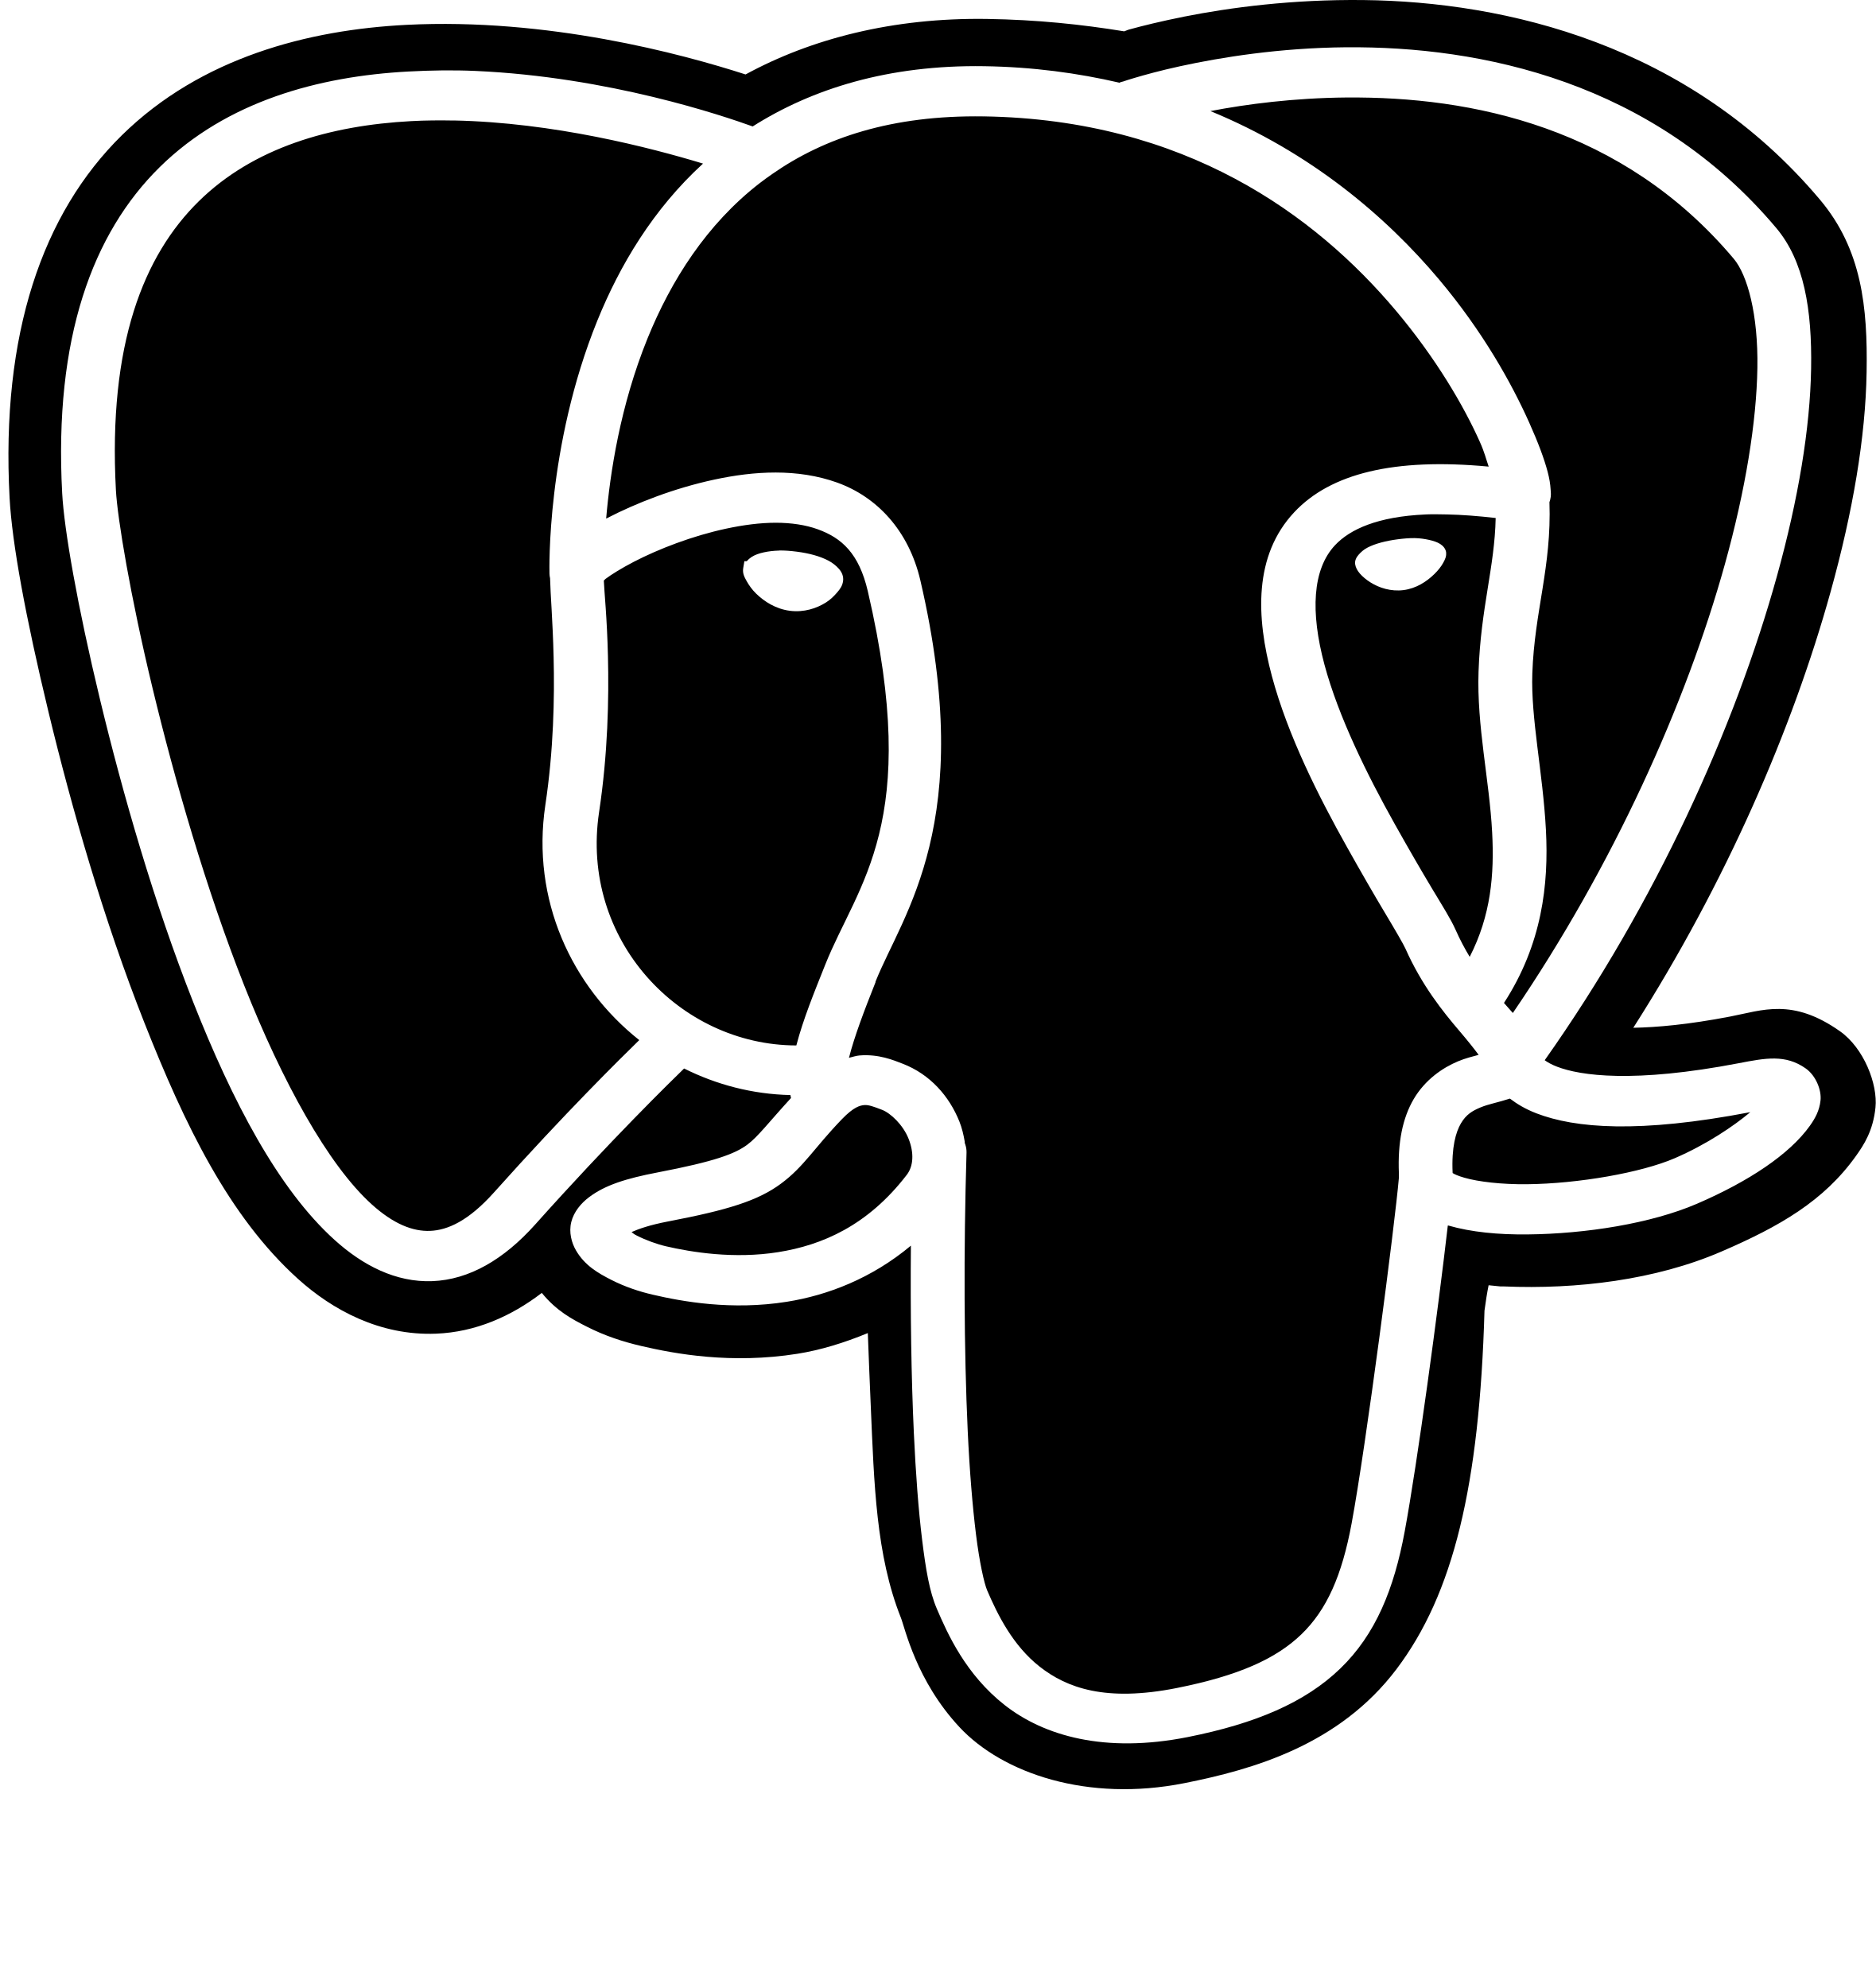
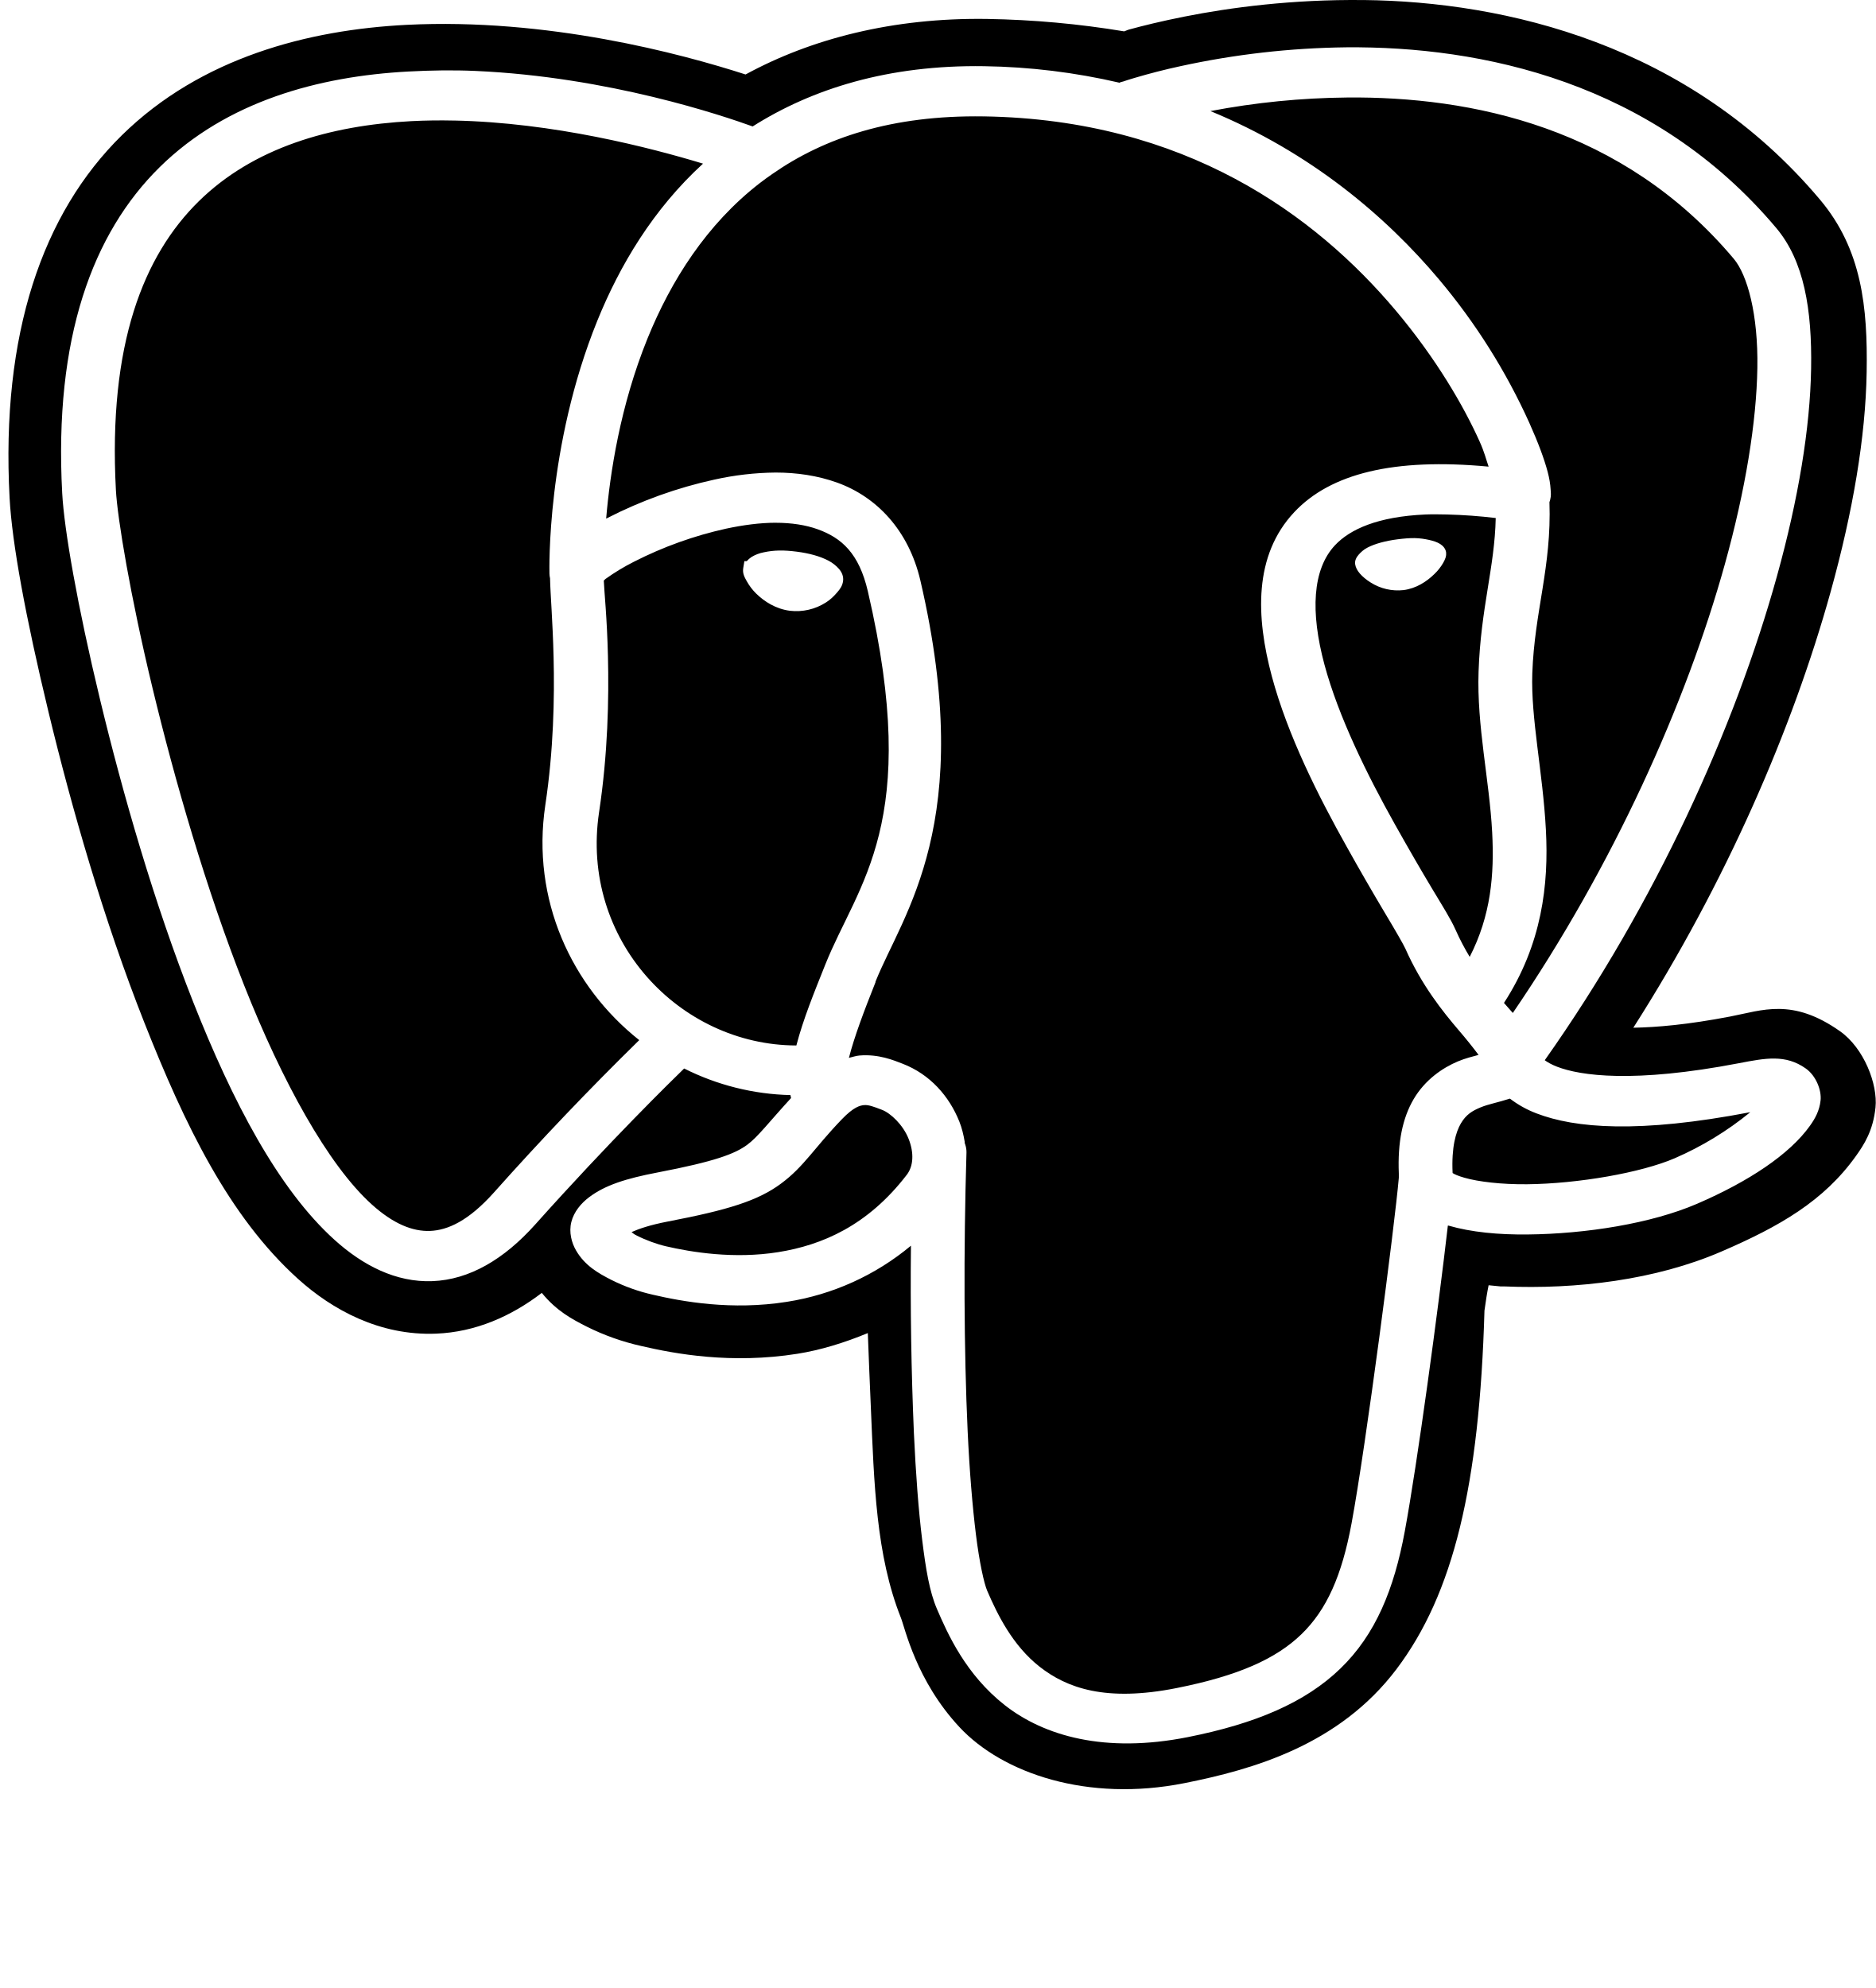
- <svg xmlns="http://www.w3.org/2000/svg" id="svg2" xml:space="preserve" height="100" viewBox="0 0 75.48 80" width="94.35" version="1.1">
-   <g id="orginal" stroke="#000" transform="matrix(0.1754593,0,0,0.1631462,0.09520117,-0.4837072)" stroke-miterlimit="4" fill-rule="nonzero">
- 	</g>
-   <path id="path6" fill="#000" d="m54.861,0.002c-2.862-0.032-5.363,0.3-7.201,0.665-0.919,0.183-1.682,0.37-2.234,0.523-0.082,0.023-0.118,0.05-0.19,0.071-1.704-0.278-3.515-0.469-5.515-0.499-3.802-0.058-7.09,0.801-9.72,2.234-2.599-0.839-7.969-2.283-13.643-1.996-3.944,0.199-8.266,1.309-11.456,4.445s-4.871,7.992-4.516,14.593c0.098,1.822,0.642,4.782,1.569,8.628,0.927,3.846,2.226,8.369,3.85,12.478,1.624,4.109,3.401,7.804,6.18,10.315,1.389,1.255,3.305,2.299,5.562,2.21,1.581-0.062,3.02-0.695,4.254-1.64,0.601,0.735,1.222,1.057,1.806,1.355,0.737,0.375,1.468,0.612,2.21,0.784,1.333,0.31,3.601,0.734,6.275,0.309,0.911-0.145,1.871-0.436,2.828-0.832,0.037,0.994,0.076,1.964,0.119,2.947,0.134,3.106,0.208,5.99,1.212,8.509,0.163,0.408,0.611,2.526,2.353,4.397s5.166,3.033,9.056,2.258c2.74-0.546,6.217-1.522,8.533-4.587,2.291-3.033,3.338-7.377,3.541-14.427,0.051-0.38,0.104-0.719,0.166-1.022l0.475,0.048h0.143c2.927,0.124,6.094-0.257,8.746-1.402,2.35-1.014,4.125-2.036,5.419-3.85,0.323-0.454,0.688-1.013,0.784-1.949,0.096-0.936-0.466-2.388-1.426-3.066-1.919-1.356-3.125-0.843-4.421-0.594-1.711,0.328-2.95,0.434-3.898,0.452,3.731-5.844,6.413-12.049,7.938-17.54,0.901-3.243,1.407-6.228,1.45-8.842,0.045-2.615-0.192-4.941-1.876-6.941-5.262-6.252-12.648-7.97-18.373-8.034zm-0.689,1.901c5.415-0.047,12.337,1.373,17.303,7.273,1.117,1.327,1.442,3.27,1.402,5.657-0.04,2.387-0.51,5.24-1.379,8.366-1.685,6.064-4.862,13.128-9.341,19.466,0.11,0.079,0.266,0.172,0.499,0.261,0.934,0.359,3.064,0.674,7.32-0.143,1.071-0.206,1.871-0.362,2.686,0.214,0.407,0.288,0.637,0.866,0.594,1.283-0.043,0.417-0.223,0.734-0.428,1.022-0.82,1.15-2.46,2.239-4.54,3.137-1.845,0.796-4.475,1.212-6.821,1.236-1.173,0.012-2.265-0.091-3.185-0.357-0.007-0.002-0.016,0.002-0.024,0-0.384,3.35-1.228,9.582-1.735,12.312-0.428,2.311-1.167,4.138-2.591,5.514s-3.425,2.217-6.132,2.757c-3.348,0.667-5.794-0.051-7.368-1.283-1.574-1.233-2.303-2.873-2.733-3.874-0.298-0.692-0.447-1.587-0.594-2.781s-0.257-2.654-0.333-4.302c-0.104-2.246-0.142-4.837-0.119-7.534-1.577,1.319-3.356,1.998-4.991,2.258-2.222,0.354-4.21-0.009-5.395-0.285-0.553-0.128-1.121-0.318-1.664-0.594-0.543-0.276-1.074-0.582-1.426-1.188-0.176-0.303-0.293-0.726-0.19-1.141,0.103-0.415,0.393-0.756,0.713-0.998,0.64-0.485,1.48-0.753,2.757-0.998,2.317-0.444,3.116-0.749,3.613-1.117,0.428-0.317,0.866-0.904,1.759-1.878-0.004-0.04-0.021-0.079-0.024-0.119-1.532-0.035-2.975-0.418-4.278-1.069-0.487,0.473-2.974,2.901-5.989,6.275-1.264,1.413-2.658,2.223-4.136,2.282-1.478,0.058-2.811-0.638-3.945-1.664-2.268-2.051-4.104-5.57-5.679-9.555-1.576-3.986-2.844-8.413-3.755-12.193-0.911-3.78-1.442-6.827-1.521-8.295-0.336-6.248,1.225-10.463,3.922-13.12,2.697-2.656,6.403-3.658,10.006-3.85,0.901-0.048,1.8-0.063,2.686-0.024,5.388,0.236,9.998,1.813,11.171,2.234,2.395-1.517,5.461-2.483,9.317-2.424,1.961,0.03,3.761,0.275,5.443,0.665,0.031-0.014,0.032-0.018,0.048-0.024,0.031-0.013,0.069-0.015,0.095-0.024,0.104-0.037,0.248-0.082,0.452-0.143,0.408-0.121,1.04-0.298,1.854-0.475,1.628-0.354,3.971-0.737,6.679-0.761zm0.024,2.02c-2.135,0.018-4.037,0.267-5.49,0.547,4.029,1.656,7.06,4.232,9.198,6.774,1.761,2.093,2.925,4.185,3.636,5.776,0.356,0.795,0.601,1.452,0.737,1.973,0.068,0.26,0.105,0.479,0.119,0.713,0.007,0.117,0.028,0.227-0.024,0.428-0.005,0.019-0.017,0.049-0.024,0.071,0.09,2.617-0.604,4.392-0.689,6.893-0.064,1.819,0.423,3.967,0.547,6.298,0.116,2.193-0.153,4.598-1.688,6.964,0.122,0.139,0.239,0.269,0.357,0.404,4.042-5.926,6.98-12.475,8.533-18.063,0.836-3.009,1.271-5.731,1.307-7.891,0.036-2.16-0.401-3.744-0.951-4.397-4.472-5.313-10.564-6.532-15.568-6.489zm-14.617,0.761c-3.7-0.056-6.407,0.861-8.485,2.305-0.175,0.121-0.357,0.252-0.523,0.38-2.141,1.657-3.572,3.925-4.516,6.251-1.101,2.714-1.509,5.428-1.664,7.249,0.017-0.009,0.031-0.015,0.048-0.024,1.153-0.597,2.682-1.197,4.302-1.545,0.81-0.174,1.635-0.286,2.472-0.285,0.836,0,1.68,0.12,2.472,0.404,1.583,0.568,2.878,1.91,3.351,3.945,2.271,9.767-0.708,13.394-1.806,16.138-0.001,0.002,0.001,0.022,0,0.024-0.462,1.158-0.85,2.185-1.069,3.042,0.142-0.034,0.288-0.084,0.428-0.095,0.775-0.063,1.374,0.194,1.735,0.333,1.103,0.425,1.874,1.307,2.282,2.329,0.102,0.255,0.166,0.531,0.214,0.808a1.085,1.008,0,0,1,0,0.048c0.004,0.024,0.02,0.047,0.024,0.071a1.085,1.008,0,0,1,0.048,0.309c-0.12,3.984-0.102,7.988,0.048,11.218,0.075,1.615,0.194,3.039,0.333,4.159,0.139,1.121,0.328,1.97,0.452,2.258,0.413,0.959,1.024,2.211,2.115,3.066,1.091,0.855,2.655,1.425,5.514,0.856,2.479-0.494,3.994-1.176,5.015-2.163,1.021-0.987,1.63-2.363,2.02-4.468,0.579-3.117,1.741-12.047,1.901-13.904-0.003-0.042,0.002-0.077,0-0.119a1.085,1.009,0,0,1,0,-0.048c-0.054-1.267,0.155-2.245,0.594-2.995,0.46-0.783,1.167-1.264,1.783-1.521,0.303-0.127,0.594-0.197,0.832-0.261-0.185-0.25-0.445-0.577-0.784-0.974-0.657-0.771-1.507-1.826-2.163-3.304-0.07-0.158-0.402-0.733-0.832-1.45-0.43-0.717-0.954-1.626-1.521-2.638-1.135-2.025-2.377-4.479-3.018-6.869-0.641-2.39-0.738-4.861,0.903-6.607,1.455-1.548,3.993-2.19,7.819-1.83-0.111-0.318-0.167-0.575-0.357-0.998-0.641-1.433-1.754-3.349-3.375-5.276-3.244-3.854-8.479-7.696-16.591-7.82zm-21.32,0.166c-0.573-0.011-1.137-0.007-1.711,0.024-3.26,0.174-6.351,1.06-8.556,3.232-2.205,2.172-3.645,5.727-3.328,11.622,0.06,1.115,0.578,4.247,1.474,7.962,0.895,3.715,2.157,8.093,3.684,11.955,1.527,3.862,3.374,7.227,5.134,8.818,0.88,0.795,1.654,1.097,2.353,1.069,0.699-0.028,1.539-0.396,2.567-1.545,2.863-3.202,5.109-5.412,5.847-6.132-2.724-2.159-4.351-5.655-3.779-9.46,0.333-2.215,0.372-4.302,0.333-5.942-0.036-1.507-0.128-2.513-0.143-3.185a1.094,1.017,0,0,1,-0.024,-0.19s0-0.023,0-0.024c-0.002-0.068-0.131-5.083,1.925-10.149,0.905-2.231,2.244-4.485,4.254-6.322-2.123-0.643-6.017-1.655-10.03-1.735zm39.098,15.853c-1.925,0.085-3.036,0.597-3.636,1.236-0.915,0.973-0.993,2.693-0.428,4.801s1.73,4.457,2.828,6.417c0.549,0.98,1.066,1.872,1.497,2.591,0.431,0.719,0.758,1.23,0.951,1.664,0.181,0.408,0.37,0.761,0.57,1.093,0.854-1.669,0.994-3.307,0.903-5.015-0.112-2.108-0.623-4.279-0.547-6.465,0.088-2.567,0.649-4.193,0.689-6.18-0.708-0.081-1.37-0.132-1.949-0.143-0.309-0.006-0.604-0.012-0.879,0zm-26.144,0.333c-0.628-0-1.313,0.091-1.996,0.238-1.366,0.293-2.723,0.821-3.708,1.331-0.492,0.255-0.906,0.512-1.141,0.689-0.041,0.031-0.042,0.046-0.071,0.071,0.017,0.441,0.129,1.481,0.166,3.042,0.041,1.711-0.001,3.913-0.357,6.275-0.772,5.13,3.233,9.381,7.938,9.388,0.274-1.054,0.715-2.128,1.165-3.256,1.312-3.282,3.885-5.675,1.711-15.021-0.355-1.526-1.053-2.148-2.02-2.496-0.484-0.174-1.06-0.261-1.688-0.261zm25.717,0.618c0.213,0.005,0.398,0.033,0.57,0.071s0.33,0.088,0.452,0.166,0.217,0.193,0.238,0.333c0.001,0.007-0.001,0.017,0,0.024,0.014,0.138-0.04,0.263-0.119,0.404-0.082,0.148-0.204,0.303-0.357,0.452-0.304,0.297-0.725,0.576-1.236,0.642-0.51,0.066-0.987-0.092-1.331-0.309-0.172-0.108-0.321-0.233-0.428-0.357s-0.17-0.246-0.19-0.38c-0.02-0.14,0.049-0.275,0.143-0.38,0.094-0.106,0.202-0.205,0.357-0.285,0.31-0.161,0.738-0.271,1.212-0.333,0.237-0.031,0.477-0.052,0.689-0.048zm-25.574,0.499c0.223-0.005,0.466,0.016,0.713,0.048,0.494,0.064,0.923,0.181,1.26,0.357,0.168,0.088,0.313,0.203,0.428,0.333s0.196,0.301,0.166,0.499c-0.028,0.186-0.118,0.313-0.238,0.452-0.12,0.139-0.265,0.287-0.452,0.404-0.373,0.235-0.885,0.406-1.45,0.333-0.565-0.073-1.029-0.371-1.355-0.689-0.163-0.159-0.288-0.334-0.38-0.499-0.092-0.165-0.175-0.313-0.143-0.523l0.048-0.285h0.095c0.051-0.059,0.128-0.126,0.19-0.166,0.148-0.095,0.311-0.149,0.499-0.19,0.188-0.041,0.395-0.066,0.618-0.071zm29.401,22.056c-0.476,0.156-0.861,0.219-1.188,0.357-0.327,0.137-0.575,0.285-0.784,0.642-0.203,0.346-0.383,0.956-0.333,1.996,0.056,0.041,0.21,0.114,0.475,0.19,0.554,0.16,1.49,0.272,2.519,0.261,2.059-0.021,4.595-0.464,5.942-1.046,1.281-0.553,2.378-1.296,3.042-1.854-4.492,0.862-7.049,0.646-8.604,0.048-0.449-0.173-0.783-0.377-1.069-0.594zm-25.979,0.261c-0.172,0.014-0.425,0.073-0.903,0.57-1.125,1.168-1.521,1.904-2.448,2.591-0.927,0.687-2.135,1.061-4.54,1.521-0.761,0.146-1.183,0.301-1.474,0.428,0.093,0.07,0.07,0.069,0.214,0.143,0.349,0.178,0.801,0.343,1.165,0.428,1.037,0.241,2.745,0.519,4.516,0.238s3.608-1.065,5.181-3.114c0.27-0.352,0.295-0.889,0.071-1.45-0.223-0.56-0.72-1.03-1.069-1.165-0.34-0.131-0.541-0.204-0.712-0.19z" />
+ <svg xmlns="http://www.w3.org/2000/svg" height="100" viewBox="0 0 75.48 80" width="94.35">
+   <path d="M54.861.002c-2.862-.032-5.363.3-7.201.666-.919.182-1.682.37-2.234.522-.082.023-.118.05-.19.072a37.385 37.385 0 00-5.515-.5c-3.802-.057-7.09.802-9.72 2.235C27.402 2.158 22.032.714 16.358 1c-3.944.2-8.266 1.31-11.456 4.445S.032 13.437.386 20.038c.098 1.821.642 4.782 1.569 8.627.927 3.846 2.226 8.37 3.85 12.478 1.625 4.11 3.402 7.805 6.18 10.315 1.389 1.256 3.305 2.3 5.561 2.21 1.581-.062 3.02-.694 4.255-1.64.601.736 1.222 1.058 1.806 1.356a9.56 9.56 0 002.21.784c1.333.31 3.602.734 6.275.309.912-.145 1.872-.436 2.828-.832.037.995.077 1.964.12 2.947.133 3.107.208 5.99 1.211 8.51.163.407.611 2.525 2.353 4.396s5.167 3.033 9.056 2.258c2.74-.546 6.217-1.522 8.533-4.587 2.29-3.033 3.337-7.377 3.54-14.427.052-.38.105-.72.167-1.022l.476.047h.142c2.927.124 6.094-.256 8.747-1.402 2.35-1.014 4.125-2.036 5.419-3.85.323-.454.688-1.013.784-1.95.096-.935-.466-2.387-1.426-3.065-1.92-1.356-3.125-.843-4.42-.594-1.712.328-2.95.434-3.899.451 3.73-5.843 6.413-12.049 7.939-17.54.9-3.243 1.406-6.227 1.45-8.841.044-2.615-.193-4.941-1.877-6.942C67.973 1.782 60.587.064 54.862.001zm-.689 1.902c5.415-.047 12.337 1.372 17.303 7.272 1.117 1.328 1.442 3.27 1.402 5.657-.04 2.387-.51 5.24-1.378 8.366-1.685 6.065-4.862 13.128-9.34 19.466.11.08.265.172.498.262.934.36 3.064.674 7.32-.143 1.072-.206 1.872-.362 2.686.214.408.288.638.866.595 1.283-.044.417-.223.735-.428 1.022-.82 1.15-2.46 2.24-4.54 3.138-1.845.796-4.475 1.212-6.821 1.236-1.173.012-2.265-.09-3.185-.357-.007-.002-.017.002-.024 0-.384 3.35-1.228 9.582-1.735 12.312-.428 2.31-1.167 4.138-2.59 5.514s-3.426 2.218-6.133 2.757c-3.348.667-5.793-.05-7.368-1.283-1.574-1.233-2.302-2.873-2.733-3.874-.298-.692-.446-1.587-.594-2.781s-.257-2.654-.333-4.302a141.304 141.304 0 01-.119-7.534 10.27 10.27 0 01-4.99 2.258c-2.223.353-4.211-.01-5.396-.286a7.329 7.329 0 01-1.664-.594c-.543-.276-1.074-.581-1.426-1.188-.176-.304-.293-.726-.19-1.141.103-.415.393-.756.713-.998.64-.485 1.48-.754 2.757-.998 2.317-.444 3.116-.75 3.613-1.118.428-.317.866-.903 1.759-1.877-.004-.04-.021-.079-.024-.119a10.035 10.035 0 01-4.278-1.07c-.487.474-2.974 2.902-5.99 6.275-1.264 1.413-2.658 2.224-4.135 2.282-1.478.058-2.811-.639-3.946-1.664-2.268-2.05-4.103-5.57-5.679-9.555-1.576-3.986-2.844-8.413-3.755-12.193-.911-3.78-1.442-6.827-1.521-8.295C2.166 13.6 3.727 9.385 6.424 6.728c2.697-2.656 6.403-3.658 10.006-3.85.9-.048 1.8-.063 2.686-.024 5.388.236 9.998 1.813 11.17 2.234 2.396-1.517 5.462-2.483 9.318-2.424a25.67 25.67 0 015.443.665c.03-.014.031-.017.047-.023.031-.013.07-.015.095-.024.104-.037.248-.082.452-.143a25.45 25.45 0 011.854-.475 33.076 33.076 0 016.678-.76zm.024 2.02a30.83 30.83 0 00-5.49.546c4.028 1.656 7.06 4.232 9.198 6.774a24.873 24.873 0 013.636 5.776c.356.795.6 1.452.737 1.972.068.26.105.48.119.713.006.117.028.228-.024.428-.005.02-.018.05-.024.072.09 2.617-.603 4.392-.69 6.892-.063 1.819.424 3.967.547 6.299.117 2.192-.152 4.598-1.687 6.963.122.14.239.27.356.404 4.043-5.925 6.98-12.475 8.533-18.063.836-3.008 1.271-5.73 1.307-7.89.036-2.16-.4-3.744-.95-4.397C65.292 5.1 59.2 3.88 54.196 3.923zm-14.617.76c-3.7-.056-6.407.862-8.485 2.306a12.72 12.72 0 00-.523.38c-2.14 1.657-3.572 3.925-4.516 6.251-1.101 2.714-1.51 5.428-1.664 7.25.017-.01.031-.016.048-.025a17.749 17.749 0 014.302-1.545 11.83 11.83 0 012.472-.285c.836 0 1.68.12 2.471.404 1.583.569 2.878 1.91 3.352 3.946 2.27 9.766-.709 13.394-1.807 16.138v.023c-.462 1.159-.85 2.186-1.07 3.043.143-.034.289-.084.429-.095.774-.063 1.374.193 1.735.332 1.103.426 1.874 1.308 2.281 2.33.102.255.167.53.214.808a1.085 1.008 0 010 .047c.004.024.02.048.024.072a1.085 1.008 0 01.048.309c-.12 3.984-.102 7.987.047 11.218.075 1.615.194 3.038.333 4.159.138 1.12.328 1.97.451 2.258.413.959 1.024 2.211 2.116 3.066 1.091.854 2.654 1.425 5.514.855 2.479-.494 3.994-1.176 5.015-2.163 1.02-.986 1.63-2.363 2.02-4.468.579-3.117 1.741-12.047 1.901-13.904-.002-.042.002-.077 0-.119a1.085 1.009 0 010-.047c-.054-1.267.155-2.246.595-2.995.46-.783 1.167-1.263 1.782-1.521.304-.127.594-.197.832-.261a18.83 18.83 0 00-.784-.975c-.657-.77-1.508-1.826-2.163-3.304-.07-.157-.402-.733-.832-1.45a107.82 107.82 0 01-1.521-2.638c-1.135-2.025-2.378-4.478-3.019-6.868-.64-2.39-.738-4.862.904-6.608 1.454-1.548 3.992-2.19 7.819-1.83-.11-.318-.167-.575-.356-.998-.642-1.433-1.754-3.35-3.375-5.277-3.244-3.854-8.48-7.696-16.591-7.82zm-21.32.167a23.257 23.257 0 00-1.711.024c-3.26.173-6.351 1.06-8.557 3.232-2.205 2.172-3.644 5.727-3.327 11.622.06 1.115.578 4.247 1.474 7.962.895 3.715 2.157 8.093 3.684 11.955 1.526 3.862 3.374 7.227 5.133 8.818.88.795 1.655 1.097 2.353 1.07.7-.028 1.54-.396 2.567-1.546a125.499 125.499 0 015.847-6.132c-2.724-2.16-4.351-5.655-3.779-9.46.333-2.214.372-4.301.333-5.941-.037-1.507-.129-2.513-.143-3.185a1.094 1.017 0 01-.024-.19v-.024c-.001-.068-.13-5.083 1.926-10.149.905-2.23 2.244-4.485 4.254-6.322-2.123-.643-6.017-1.655-10.03-1.735zm39.098 15.853c-1.925.085-3.036.597-3.637 1.236-.915.973-.993 2.693-.427 4.8s1.729 4.457 2.828 6.418c.55.98 1.066 1.872 1.497 2.59.431.72.758 1.23.95 1.664.182.408.371.762.571 1.094.855-1.669.994-3.308.904-5.015-.112-2.108-.623-4.28-.547-6.465.088-2.567.649-4.193.69-6.18a20.872 20.872 0 00-1.95-.142c-.309-.006-.604-.012-.88 0zm-26.144.332c-.628 0-1.314.092-1.997.238a15.552 15.552 0 00-3.707 1.331 8.66 8.66 0 00-1.141.69c-.041.03-.042.045-.072.07.017.442.13 1.482.167 3.043.041 1.711-.001 3.913-.357 6.275-.771 5.13 3.233 9.38 7.939 9.388.273-1.054.714-2.129 1.164-3.256 1.312-3.283 3.885-5.675 1.712-15.021-.355-1.527-1.054-2.149-2.02-2.496-.484-.174-1.06-.261-1.688-.261zm25.717.618c.212.005.398.034.57.072s.33.088.452.166.216.193.237.333v.024c.015.138-.04.263-.118.404a2.035 2.035 0 01-.357.451c-.304.297-.725.576-1.236.642a2.042 2.042 0 01-1.33-.309c-.173-.108-.322-.233-.429-.357s-.17-.246-.19-.38c-.02-.14.049-.274.143-.38.094-.106.201-.205.356-.285.31-.161.738-.272 1.212-.333.238-.03.477-.052.69-.048zm-25.574.5c.223-.005.466.015.713.047.494.064.923.182 1.26.357.168.087.313.203.427.332s.196.301.167.5c-.028.186-.118.313-.238.451-.12.139-.265.287-.452.404a2.207 2.207 0 01-1.45.333c-.565-.073-1.028-.371-1.354-.69a2.189 2.189 0 01-.38-.499c-.092-.165-.175-.312-.143-.522l.047-.286h.096a.996.996 0 01.19-.166 1.48 1.48 0 01.499-.19 3.16 3.16 0 01.618-.071zm29.4 22.056c-.475.155-.86.219-1.188.356-.327.137-.575.285-.784.642-.203.345-.383.956-.333 1.996.057.042.21.114.476.19.554.16 1.49.272 2.519.262 2.06-.021 4.595-.465 5.942-1.046a12.932 12.932 0 003.042-1.854c-4.492.862-7.049.646-8.604.048a4.24 4.24 0 01-1.07-.595zm-25.978.26c-.172.014-.426.074-.903.571-1.125 1.168-1.521 1.904-2.449 2.59-.927.688-2.135 1.061-4.54 1.522-.76.146-1.182.3-1.473.428.093.07.07.069.214.142.35.178.801.344 1.165.428 1.036.241 2.745.52 4.516.238s3.608-1.066 5.18-3.114c.271-.352.296-.89.072-1.45-.223-.56-.72-1.03-1.07-1.164-.34-.131-.54-.204-.711-.19z" />
</svg>
